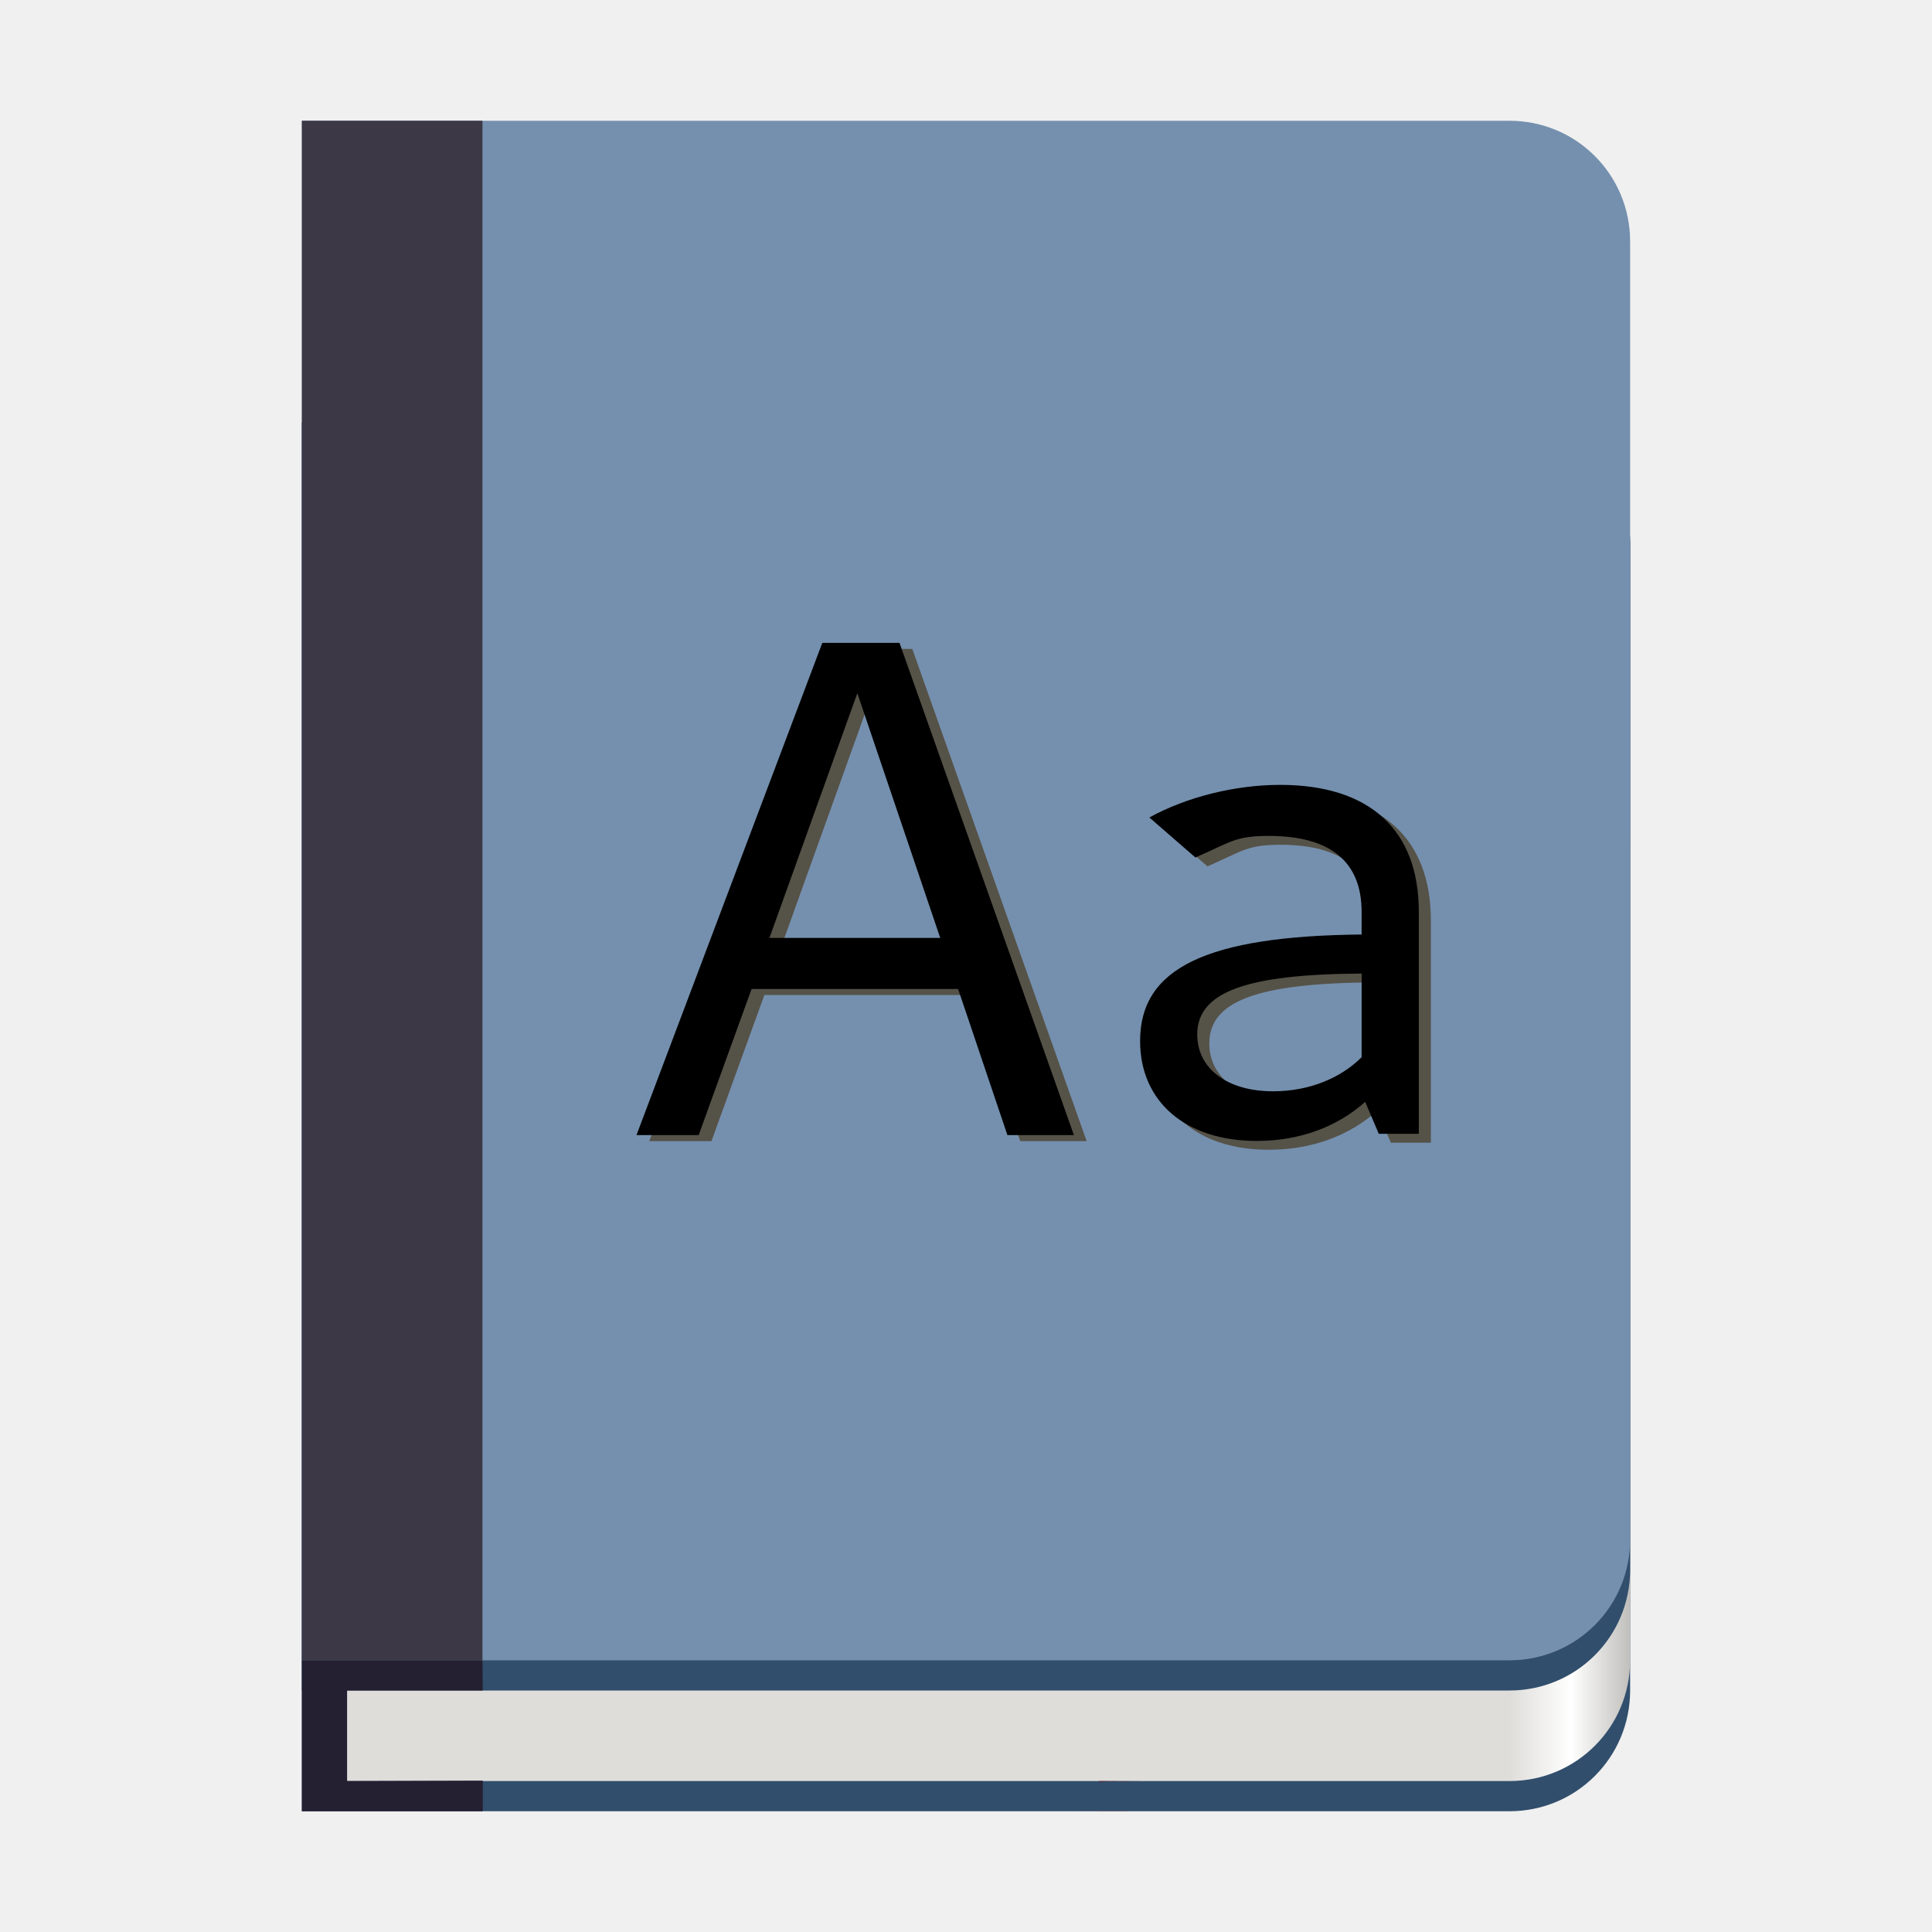
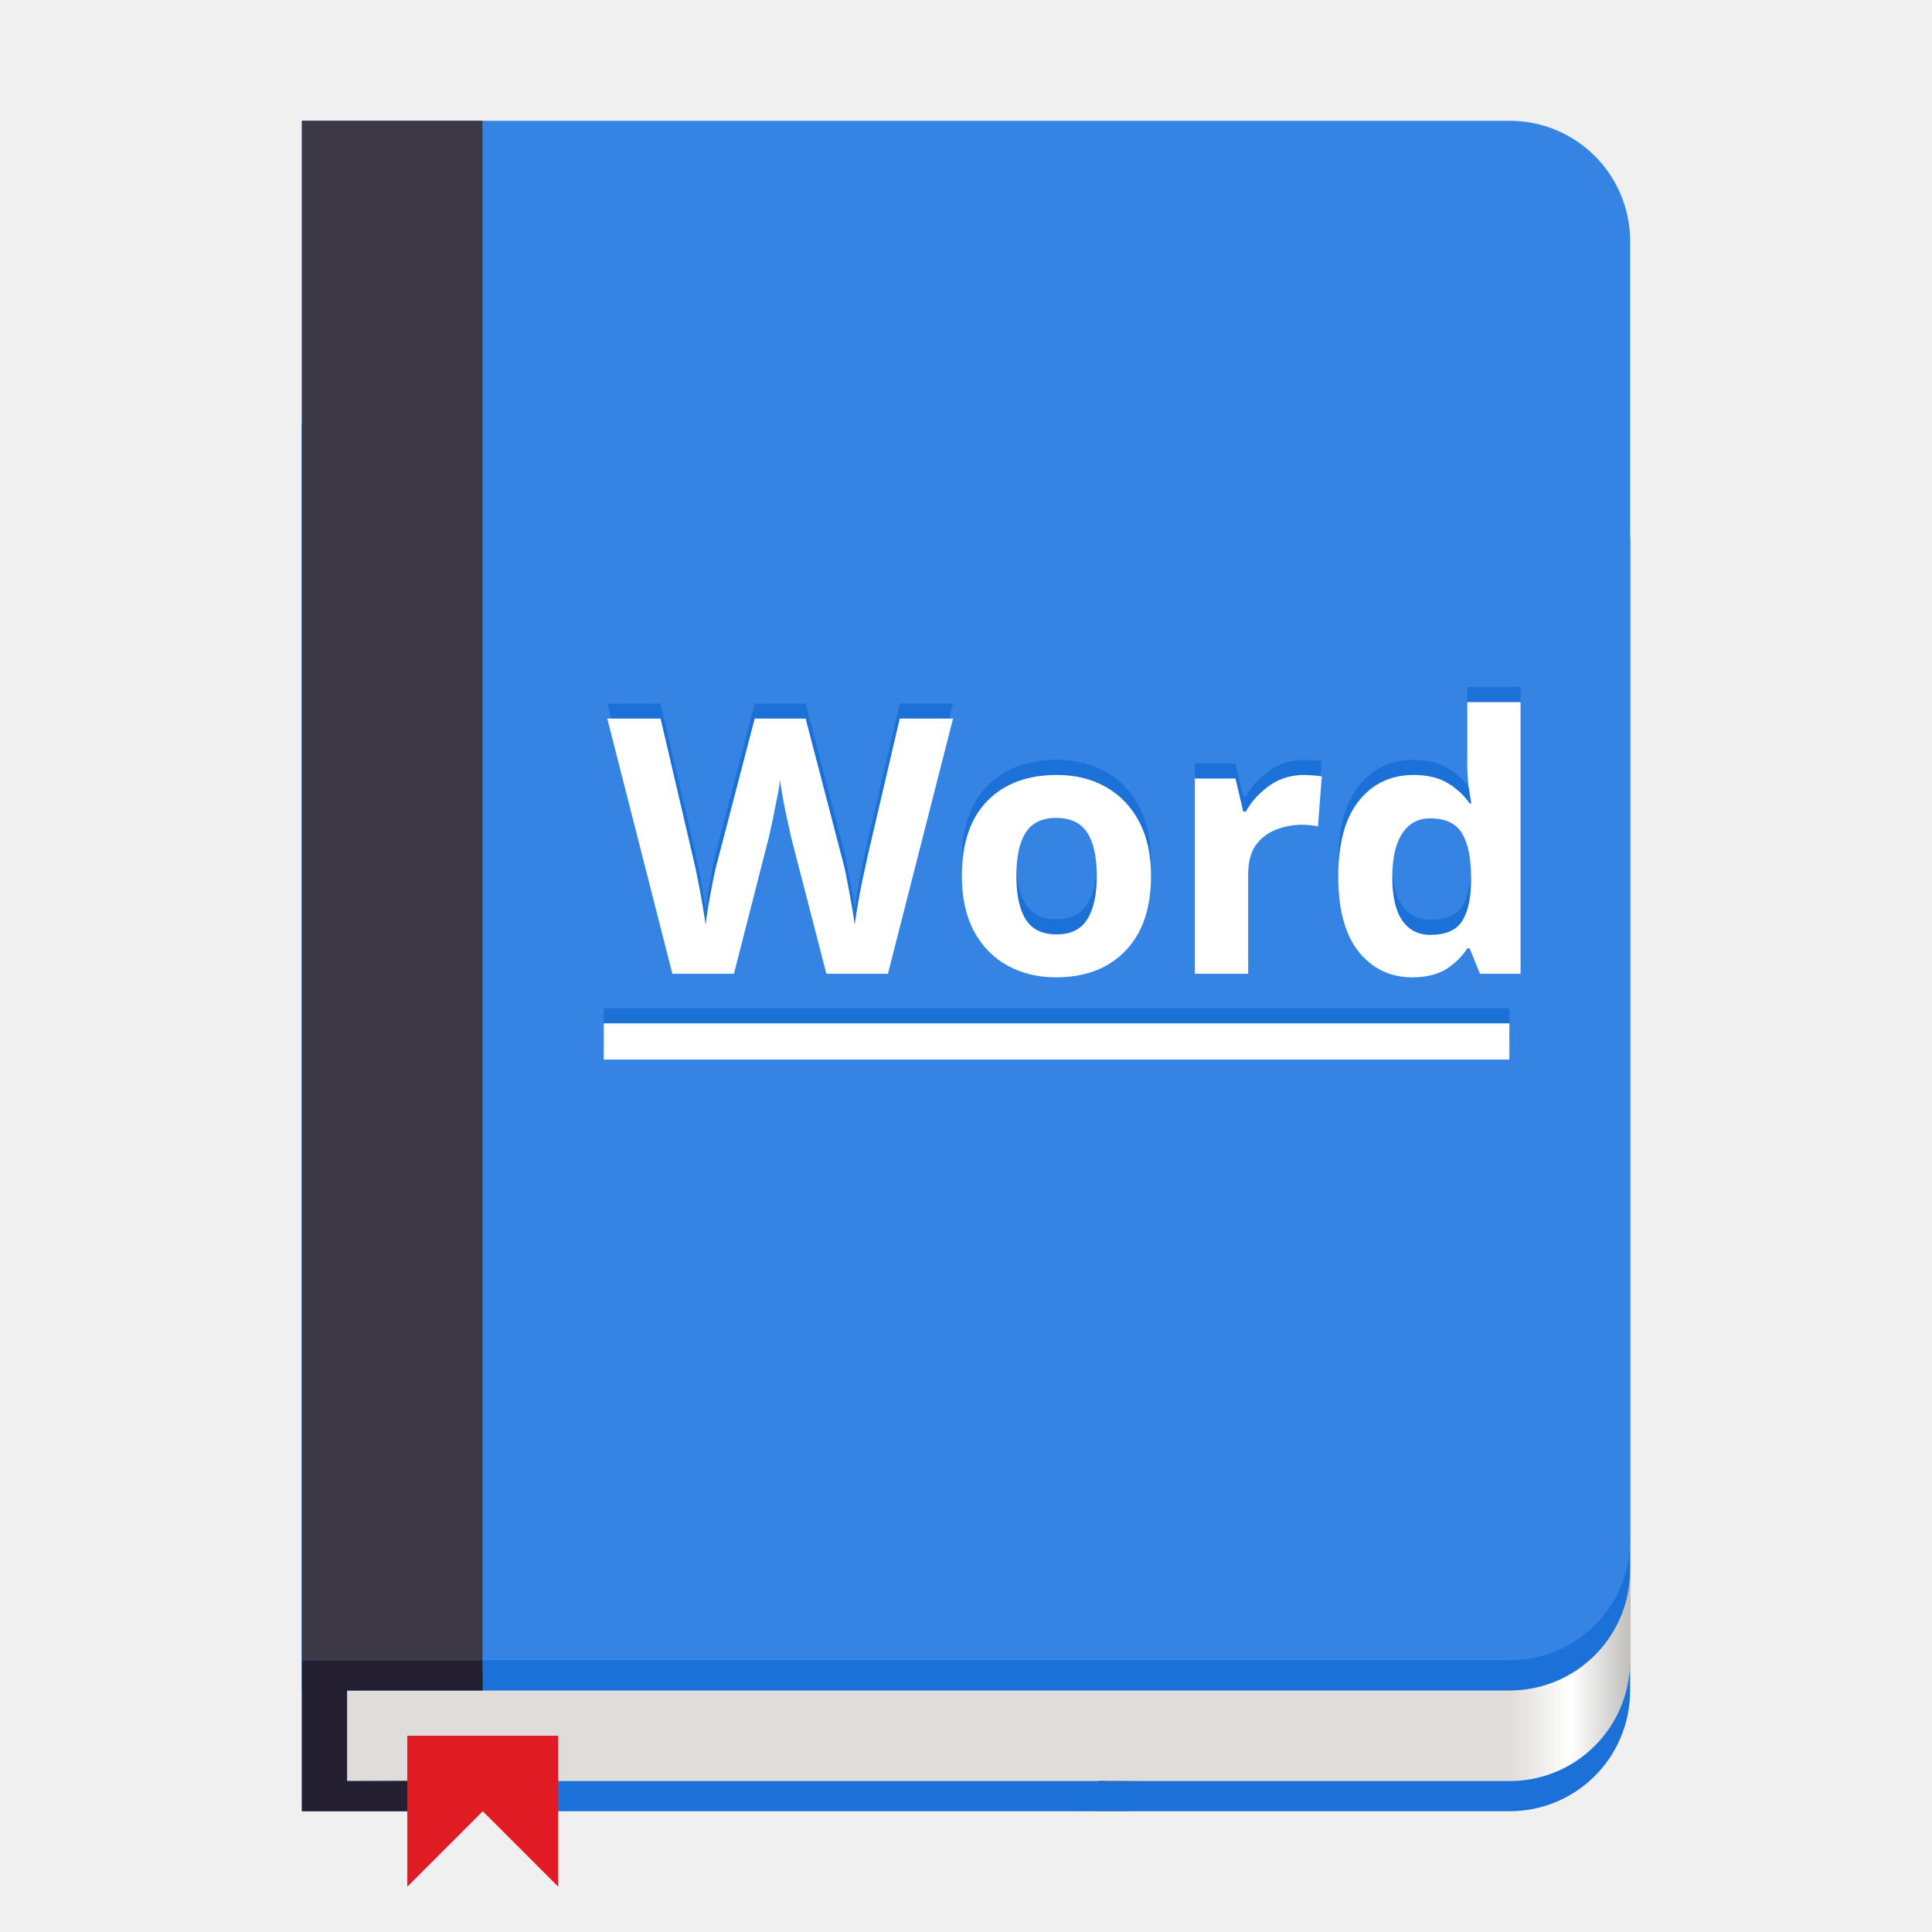
- <svg xmlns="http://www.w3.org/2000/svg" height="128px" viewBox="0 0 128 128" width="128px">
+ <svg xmlns="http://www.w3.org/2000/svg" height="128px" viewBox="0 0 128 128" width="128px" version="1.1" id="svg41">
+   <defs id="defs45" />
  <linearGradient id="a" gradientUnits="userSpaceOnUse" x1="100" x2="108" y1="83" y2="83">
-     <stop offset="0" stop-color="#deddda" />
-     <stop offset="0.511" stop-color="#ffffff" />
-     <stop offset="1" stop-color="#c0bfbc" />
+     <stop offset="0" stop-color="#deddda" id="stop2" />
+     <stop offset="0.511" stop-color="#ffffff" id="stop4" />
+     <stop offset="1" stop-color="#c0bfbc" id="stop6" />
  </linearGradient>
-   <path d="m 20 28 v 92 h 80 c 4.434 0 8 -3.566 8 -8 v -76 c 0 -4.434 -3.566 -8 -8 -8 z m 0 0" fill="#314e6c" />
-   <path d="m 22 48 v 70 h 78 c 4.434 0 8 -3.566 8 -8 v -54 c 0 -4.434 -3.566 -8 -8 -8 z m 0 0" fill="url(#a)" />
-   <path d="m 20 28 v 84 h 80 c 4.434 0 8 -3.566 8 -8 v -68 c 0 -4.434 -3.566 -8 -8 -8 z m 0 0" fill="#314e6c" />
-   <path d="m 20 8 v 102 h 80 c 4.434 0 8 -3.566 8 -8 v -86 c 0 -4.434 -3.566 -8 -8 -8 z m 0 0" fill="#7590ae" />
-   <g fill="#800000">
-     <path d="m 73.871 118.059 c 0.371 -0.004 0.98 -0.004 1.352 0 c 0.371 0 0.066 0.004 -0.676 0.004 s -1.047 -0.004 -0.676 -0.004 z m 0 0" />
-     <path d="m 72.941 118.055 h -0.117 l -0.004 -0.027 v -0.027 h 1.371 c 0.754 0 1.371 0 1.367 0.004 c 0 0 -0.543 0.004 -1.207 0.004 c -1.105 0.004 -1.449 0.008 -1.504 0.016 c -0.02 0.004 -0.023 0.008 -0.008 0.012 c 0.023 0.008 0.238 0.012 0.641 0.016 c 0.273 0 0.391 0.004 0.332 0.004 c -0.086 0.004 -0.633 0.004 -0.871 0 z m 0 0" />
-     <path d="m 73.723 118.055 h 0.133 c 0.039 0.004 0.02 0.004 -0.07 0.004 c -0.105 0 -0.117 0 -0.062 -0.004 z m 0 0" />
-     <path d="m 71.688 119.996 h 1.133 l 0.004 -0.07 v -0.07 v 0.066 l 0.004 0.07 h 1.367 c 0.906 0 1.367 0 1.367 0.004 s -0.836 0.004 -2.504 0.004 c -1.848 0 -2.207 0 -1.371 -0.004 z m 0 0" />
-     <path d="m 72.824 119.957 c 0 -0.016 0 -0.047 0.004 -0.066 c 0 -0.035 0 -0.035 0 0.027 c 0.004 0.039 0 0.07 0 0.07 s 0 -0.012 -0.004 -0.031 z m 0 0" />
+   <path d="m 20 28 v 92 h 80 c 4.434 0 8 -3.566 8 -8 v -76 c 0 -4.434 -3.566 -8 -8 -8 z m 0 0" fill="#314e6c" id="path9" style="fill:#1c71d8;fill-opacity:1" />
+   <path d="m 22 48 v 70 h 78 c 4.434 0 8 -3.566 8 -8 v -54 c 0 -4.434 -3.566 -8 -8 -8 z m 0 0" fill="url(#a)" id="path11" />
+   <path d="m 20 28 v 84 h 80 c 4.434 0 8 -3.566 8 -8 v -68 c 0 -4.434 -3.566 -8 -8 -8 z m 0 0" fill="#314e6c" id="path13" style="fill:#1c71d8;fill-opacity:1" />
+   <path d="m 20 8 v 102 h 80 c 4.434 0 8 -3.566 8 -8 v -86 c 0 -4.434 -3.566 -8 -8 -8 z m 0 0" fill="#7590ae" id="path15" style="fill:#3584e4;fill-opacity:1" />
+   <g fill="#800000" id="g27">
+     <path d="m 73.871 118.059 c 0.371 -0.004 0.98 -0.004 1.352 0 c 0.371 0 0.066 0.004 -0.676 0.004 s -1.047 -0.004 -0.676 -0.004 z m 0 0" id="path17" />
+     <path d="m 72.941 118.055 h -0.117 l -0.004 -0.027 v -0.027 h 1.371 c 0.754 0 1.371 0 1.367 0.004 c 0 0 -0.543 0.004 -1.207 0.004 c -1.105 0.004 -1.449 0.008 -1.504 0.016 c -0.02 0.004 -0.023 0.008 -0.008 0.012 c 0.023 0.008 0.238 0.012 0.641 0.016 c 0.273 0 0.391 0.004 0.332 0.004 c -0.086 0.004 -0.633 0.004 -0.871 0 z m 0 0" id="path19" />
+     <path d="m 73.723 118.055 h 0.133 c 0.039 0.004 0.02 0.004 -0.07 0.004 c -0.105 0 -0.117 0 -0.062 -0.004 z m 0 0" id="path21" />
+     <path d="m 71.688 119.996 h 1.133 l 0.004 -0.07 v -0.07 v 0.066 l 0.004 0.07 h 1.367 c 0.906 0 1.367 0 1.367 0.004 s -0.836 0.004 -2.504 0.004 c -1.848 0 -2.207 0 -1.371 -0.004 z m 0 0" id="path23" />
+     <path d="m 72.824 119.957 c 0 -0.016 0 -0.047 0.004 -0.066 c 0 -0.035 0 -0.035 0 0.027 c 0.004 0.039 0 0.07 0 0.07 s 0 -0.012 -0.004 -0.031 z m 0 0" id="path25" />
  </g>
-   <path d="m 20 8 h 11.965 v 102 h -11.965 z m 0 0" fill="#3d3846" />
-   <path d="m 20 110 v 10 h 11.984 v -2.027 l -8.988 0.027 v -6 h 8.988 l -0.02 -2 z m 0 0" fill="#241f31" />
-   <path d="m 43.016 75.602 h 4.121 l 3.504 -9.68 h 13.684 l 3.266 9.68 h 4.402 l -11.551 -32.609 h -5.117 z m 8.809 -13.062 l 5.82 -16.211 l 5.496 16.211 z m 0 0" fill="#565248" fill-opacity="0.996" />
-   <path d="m 42.168 75.203 h 4.121 l 3.504 -9.68 h 13.684 l 3.266 9.68 h 4.406 l -11.555 -32.613 h -5.113 z m 8.809 -13.062 l 5.824 -16.215 l 5.492 16.215 z m 0 0" />
-   <path d="m 92.148 75.707 h 2.652 v -14.711 c 0 -5.402 -3.223 -8.41 -9.188 -8.41 c -2.984 0 -6.203 0.801 -8.664 2.16 l 3.051 2.652 c 2.367 -1.031 2.629 -1.43 4.855 -1.43 c 4.074 0 6.156 1.691 6.156 5.027 v 1.504 c -10.227 0.102 -14.676 2.211 -14.676 7.051 c 0 4.039 3.027 6.625 7.715 6.625 c 2.887 0 5.352 -0.941 7.199 -2.586 z m -1.137 -5.078 c -1.422 1.41 -3.504 2.258 -5.871 2.258 c -3.031 0 -5.02 -1.504 -5.02 -3.762 c 0 -2.816 3.219 -3.992 10.891 -4.039 z m 0 0" fill="#565248" fill-opacity="0.996" />
-   <path d="m 91.348 75.117 h 2.652 v -14.707 c 0 -5.402 -3.219 -8.41 -9.188 -8.41 c -2.98 0 -6.199 0.801 -8.664 2.16 l 3.051 2.652 c 2.367 -1.031 2.633 -1.43 4.859 -1.43 c 4.07 0 6.152 1.691 6.152 5.027 v 1.504 c -10.227 0.102 -14.676 2.207 -14.676 7.051 c 0 4.039 3.027 6.625 7.715 6.625 c 2.891 0 5.352 -0.941 7.199 -2.586 z m -1.137 -5.074 c -1.418 1.41 -3.504 2.258 -5.871 2.258 c -3.027 0 -5.02 -1.504 -5.02 -3.762 c 0 -2.816 3.223 -3.992 10.891 -4.039 z m 0 0" />
+   <path d="m 20 8 h 11.965 v 102 h -11.965 z m 0 0" fill="#3d3846" id="path29" />
+   <path d="m 20 110 v 10 h 11.984 v -2.027 l -8.988 0.027 v -6 h 8.988 l -0.02 -2 z m 0 0" fill="#241f31" id="path31" />
+   <text xml:space="preserve" style="font-style:normal;font-weight:normal;font-size:23.683px;line-height:1.25;font-family:sans-serif;fill:#1c71d8;fill-opacity:1;stroke:none;stroke-width:0.592" x="40.235" y="63.515" id="text874-3">
+     <tspan id="tspan872-6" x="40.235" y="63.515" style="font-style:normal;font-variant:normal;font-weight:bold;font-stretch:normal;font-family:Cantarell;-inkscape-font-specification:'Cantarell Bold';fill:#1c71d8;fill-opacity:1;stroke-width:0.592">Word</tspan>
+   </text>
+   <text xml:space="preserve" style="font-style:normal;font-weight:normal;font-size:23.683px;line-height:1.25;font-family:sans-serif;fill:#000000;fill-opacity:1;stroke:none;stroke-width:0.592" x="40.235" y="64.515" id="text874">
+     <tspan id="tspan872" x="40.235" y="64.515" style="font-style:normal;font-variant:normal;font-weight:bold;font-stretch:normal;font-family:Cantarell;-inkscape-font-specification:'Cantarell Bold';fill:#ffffff;fill-opacity:1;stroke-width:0.592">Word</tspan>
+   </text>
+   <path style="fill:none;stroke:#1c71d8;stroke-width:2.4;stroke-linecap:butt;stroke-linejoin:miter;stroke-miterlimit:4;stroke-dasharray:none;stroke-opacity:1" d="m 40,68 h 60" id="path878-7" />
+   <path style="fill:none;stroke:#ffffff;stroke-width:2.4;stroke-linecap:butt;stroke-linejoin:miter;stroke-miterlimit:4;stroke-dasharray:none;stroke-opacity:1" d="m 40,69 h 60" id="path878" />
+   <path style="fill:#e01b24;fill-opacity:1;stroke:none;stroke-width:1px;stroke-linecap:butt;stroke-linejoin:miter;stroke-opacity:1" d="m 26.984,115 v 10 l 5,-5 5,5 v -10 z" id="path880" />
</svg>
